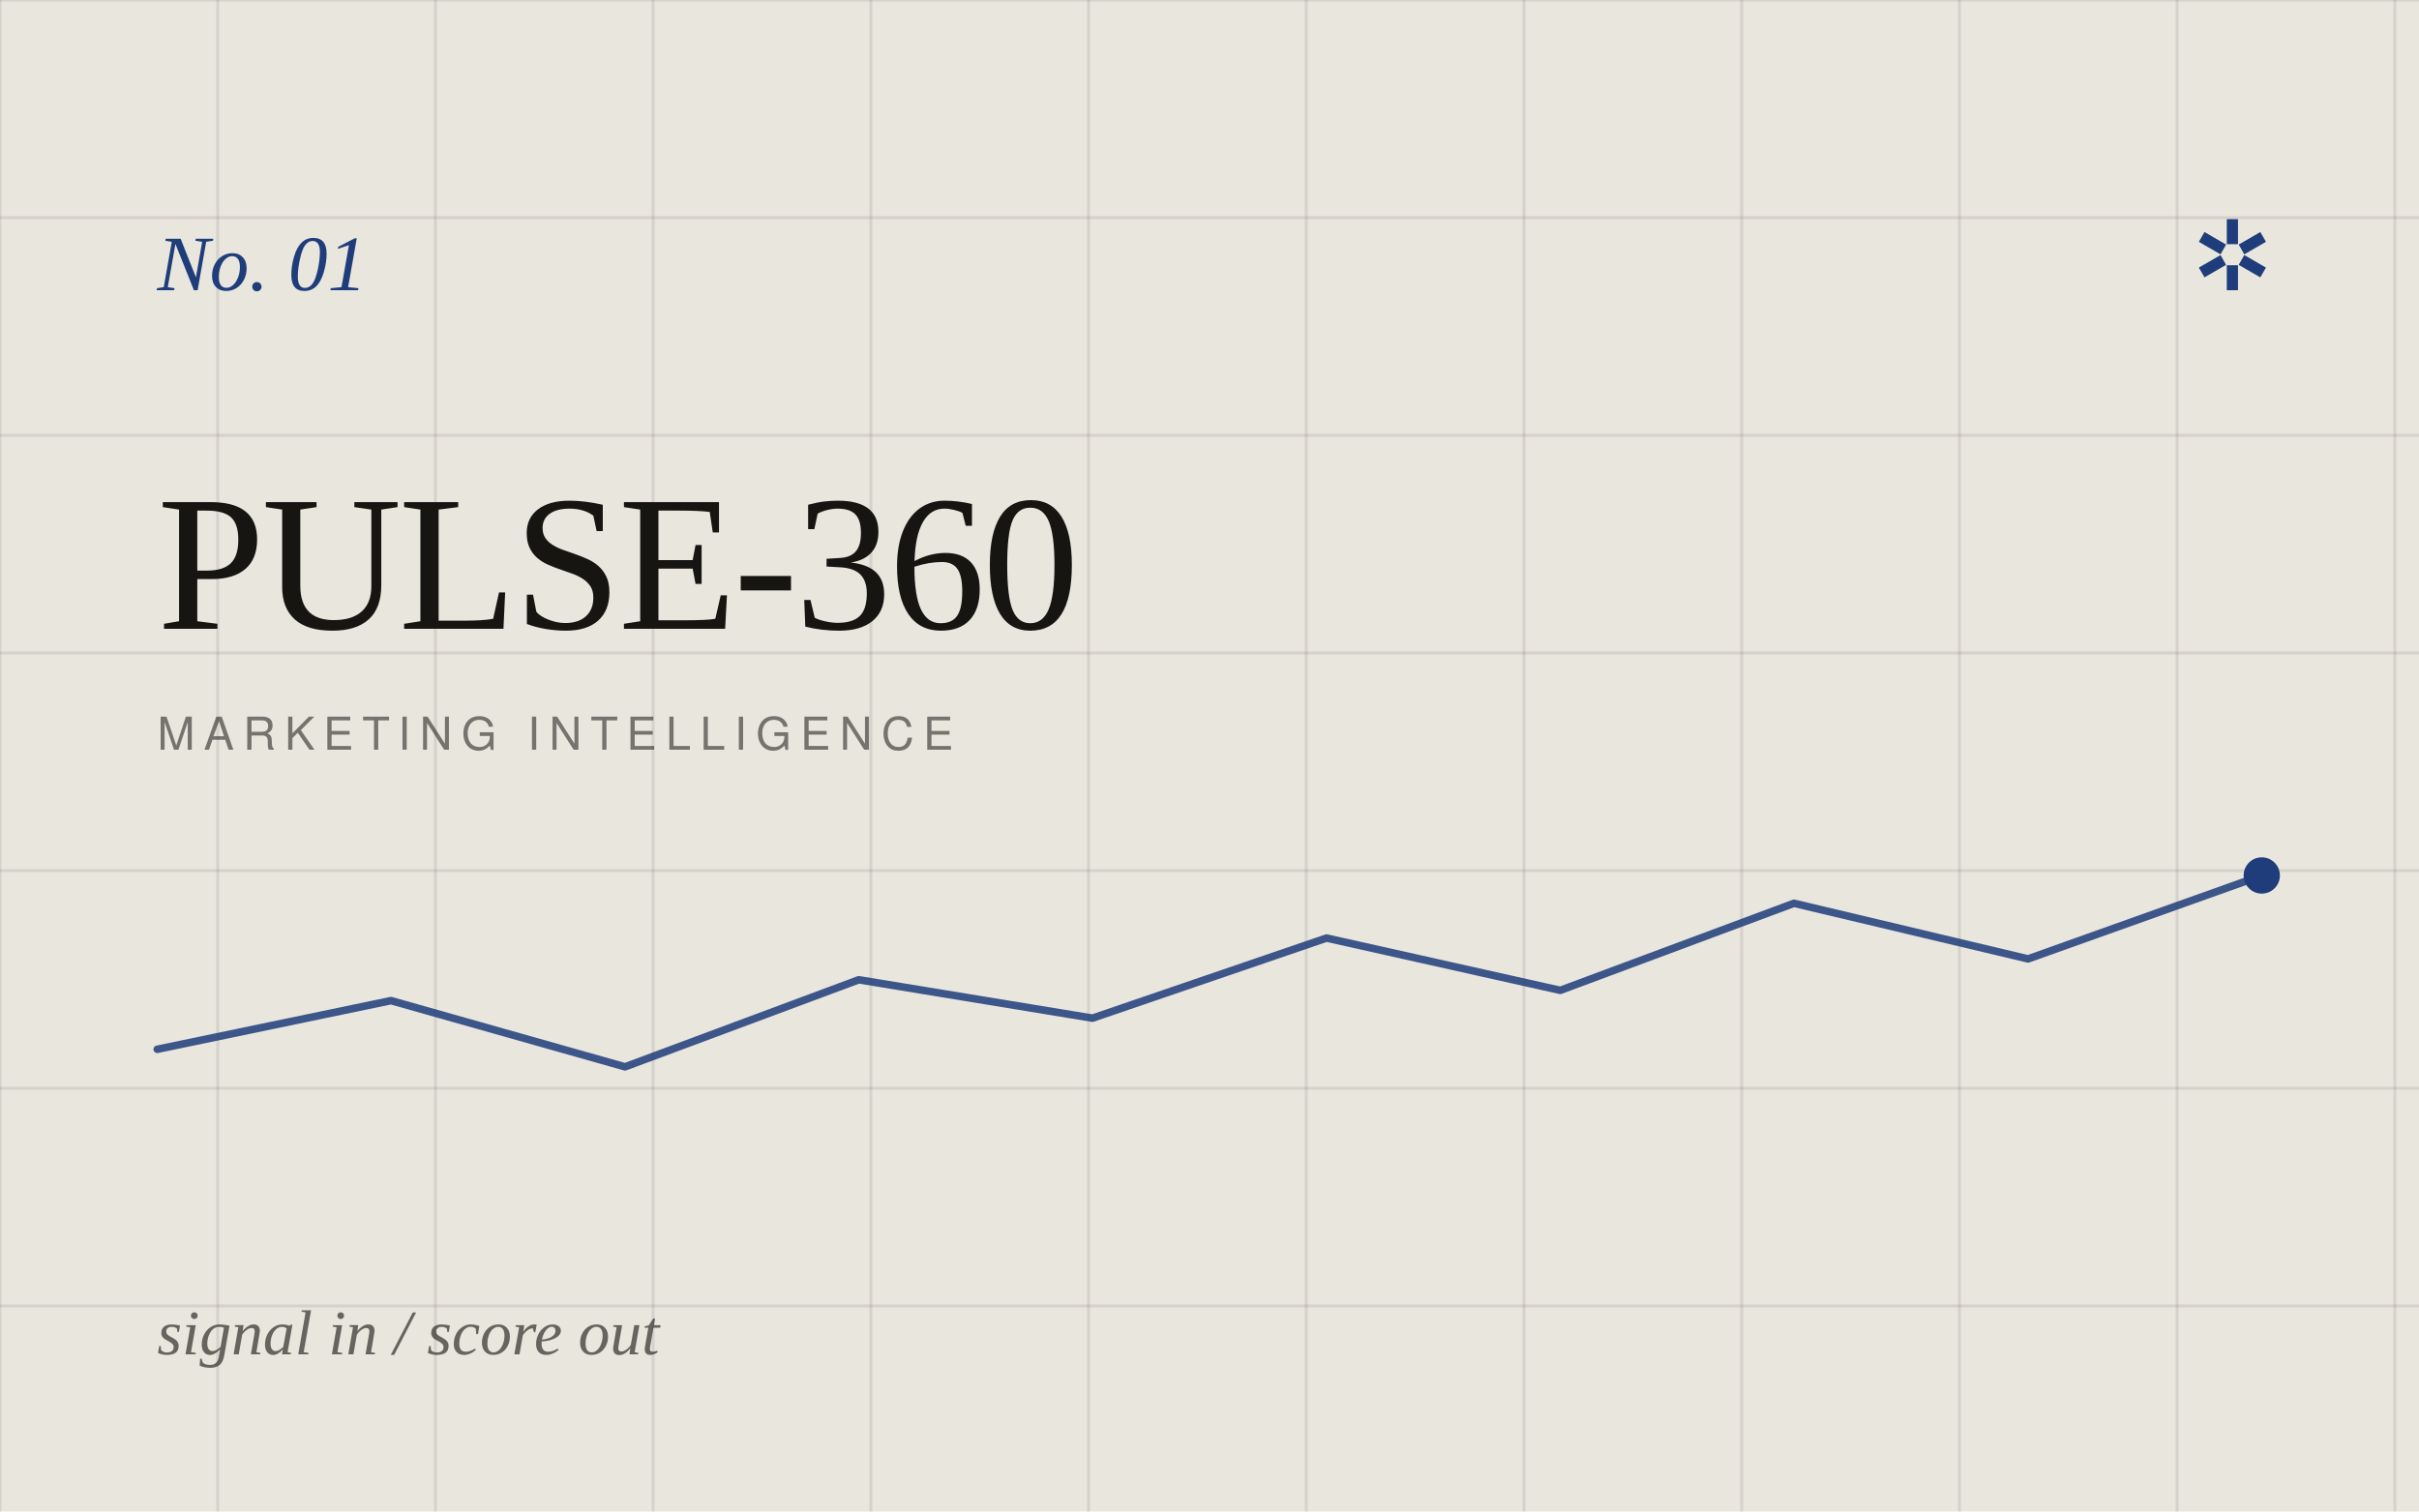
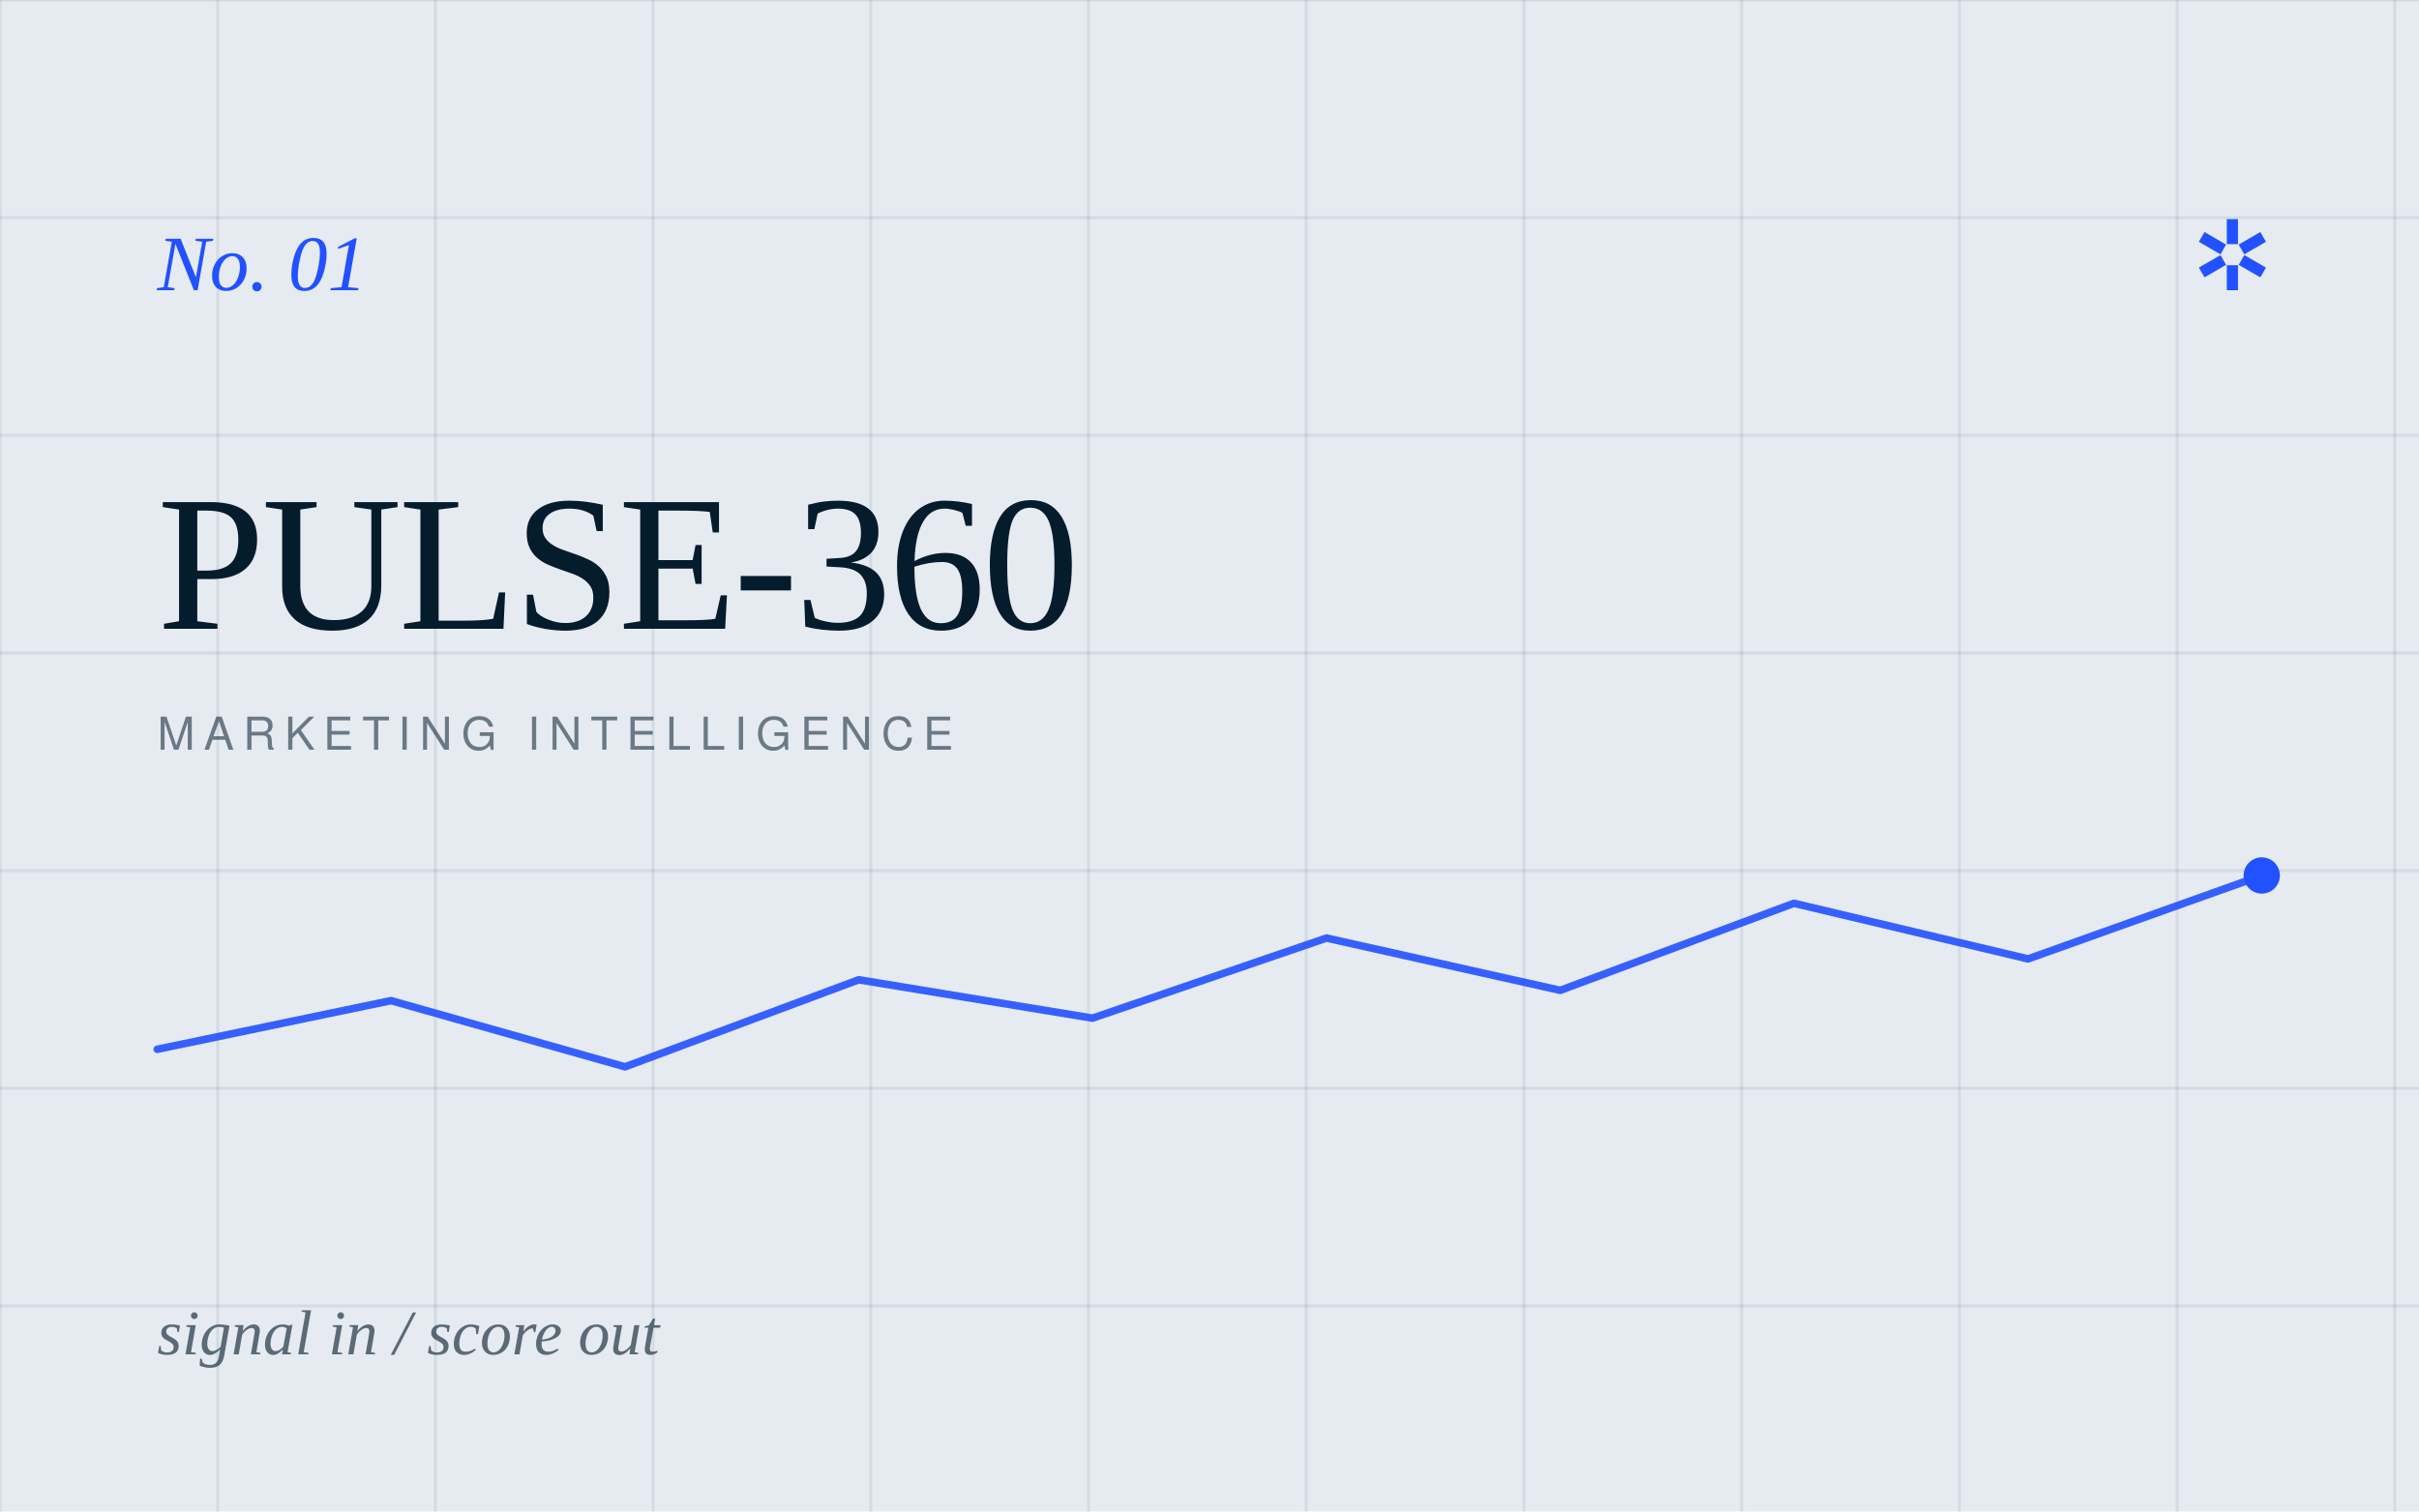
<svg xmlns="http://www.w3.org/2000/svg" viewBox="0 0 800 500" font-family="Georgia, 'Times New Roman', serif">
-   <rect width="800" height="500" fill="#E9E6DE" />
-   <g stroke="#171512" stroke-opacity="0.09" stroke-width="1">
+   <rect width="800" height="500" fill="#E6EBF1" />
+   <g stroke="#051C2C" stroke-opacity="0.08" stroke-width="1">
    <line x1="0" y1="0" x2="0" y2="500" />
    <line x1="72" y1="0" x2="72" y2="500" />
    <line x1="144" y1="0" x2="144" y2="500" />
    <line x1="216" y1="0" x2="216" y2="500" />
    <line x1="288" y1="0" x2="288" y2="500" />
    <line x1="360" y1="0" x2="360" y2="500" />
    <line x1="432" y1="0" x2="432" y2="500" />
    <line x1="504" y1="0" x2="504" y2="500" />
    <line x1="576" y1="0" x2="576" y2="500" />
    <line x1="648" y1="0" x2="648" y2="500" />
    <line x1="720" y1="0" x2="720" y2="500" />
    <line x1="792" y1="0" x2="792" y2="500" />
    <line x1="0" y1="0" x2="800" y2="0" />
    <line x1="0" y1="72" x2="800" y2="72" />
    <line x1="0" y1="144" x2="800" y2="144" />
    <line x1="0" y1="216" x2="800" y2="216" />
    <line x1="0" y1="288" x2="800" y2="288" />
    <line x1="0" y1="360" x2="800" y2="360" />
    <line x1="0" y1="432" x2="800" y2="432" />
  </g>
-   <polyline points="52.0,347.1 129.3,331.0 206.7,352.9 284.0,324.1 361.3,336.8 438.7,310.3 516.0,327.6 593.3,298.8 670.7,317.2 748.0,289.6" fill="none" stroke="#1f3d7a" stroke-width="2.5" stroke-linejoin="round" stroke-linecap="round" opacity="0.85" />
-   <circle cx="748.0" cy="289.6" r="6" fill="#1f3d7a" />
-   <text x="52" y="96" font-size="26" font-style="italic" fill="#1f3d7a">No. 01</text>
-   <text x="52" y="208" font-size="64" letter-spacing="-1" fill="#171512">PULSE-360</text>
-   <text x="52" y="248" font-family="Helvetica, Arial, sans-serif" font-size="15" letter-spacing="3" fill="#171512" fill-opacity="0.55">MARKETING INTELLIGENCE</text>
-   <text x="52" y="448" font-size="21" font-style="italic" fill="#171512" fill-opacity="0.62">signal in / score out</text>
-   <text x="726" y="96" font-size="34" fill="#1f3d7a">✲</text>
+   <polyline points="52.0,347.1 129.3,331.0 206.7,352.9 284.0,324.1 361.3,336.8 438.7,310.3 516.0,327.6 593.3,298.8 670.7,317.2 748.0,289.6" fill="none" stroke="#2251FF" stroke-width="2.5" stroke-linejoin="round" stroke-linecap="round" opacity="0.9" />
+   <circle cx="748.0" cy="289.6" r="6" fill="#2251FF" />
+   <text x="52" y="96" font-size="26" font-style="italic" fill="#2251FF">No. 01</text>
+   <text x="52" y="208" font-size="64" letter-spacing="-1" fill="#051C2C">PULSE-360</text>
+   <text x="52" y="248" font-family="Helvetica, Arial, sans-serif" font-size="15" letter-spacing="3" fill="#051C2C" fill-opacity="0.55">MARKETING INTELLIGENCE</text>
+   <text x="52" y="448" font-size="21" font-style="italic" fill="#051C2C" fill-opacity="0.62">signal in / score out</text>
+   <text x="726" y="96" font-size="34" fill="#2251FF">✲</text>
</svg>
